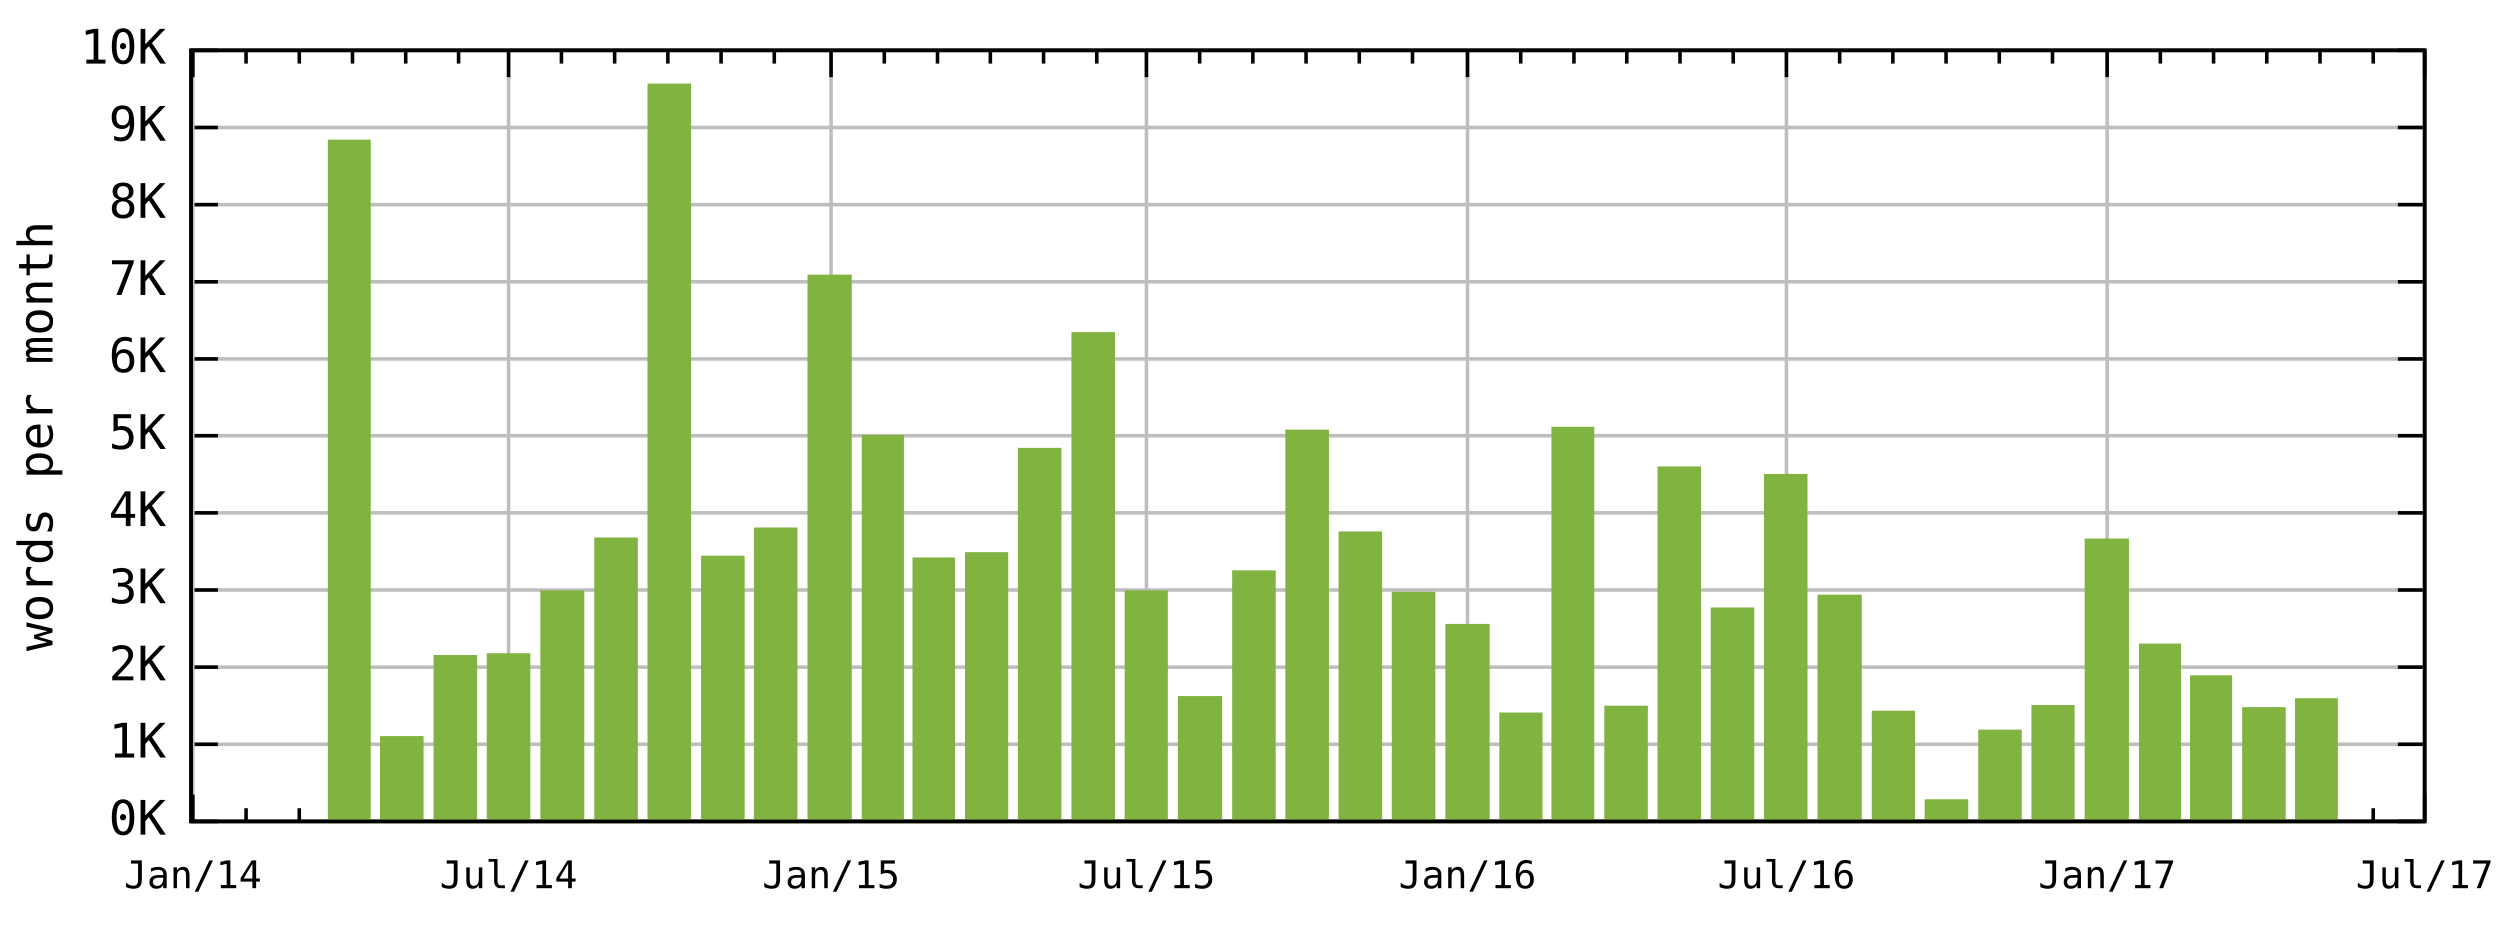
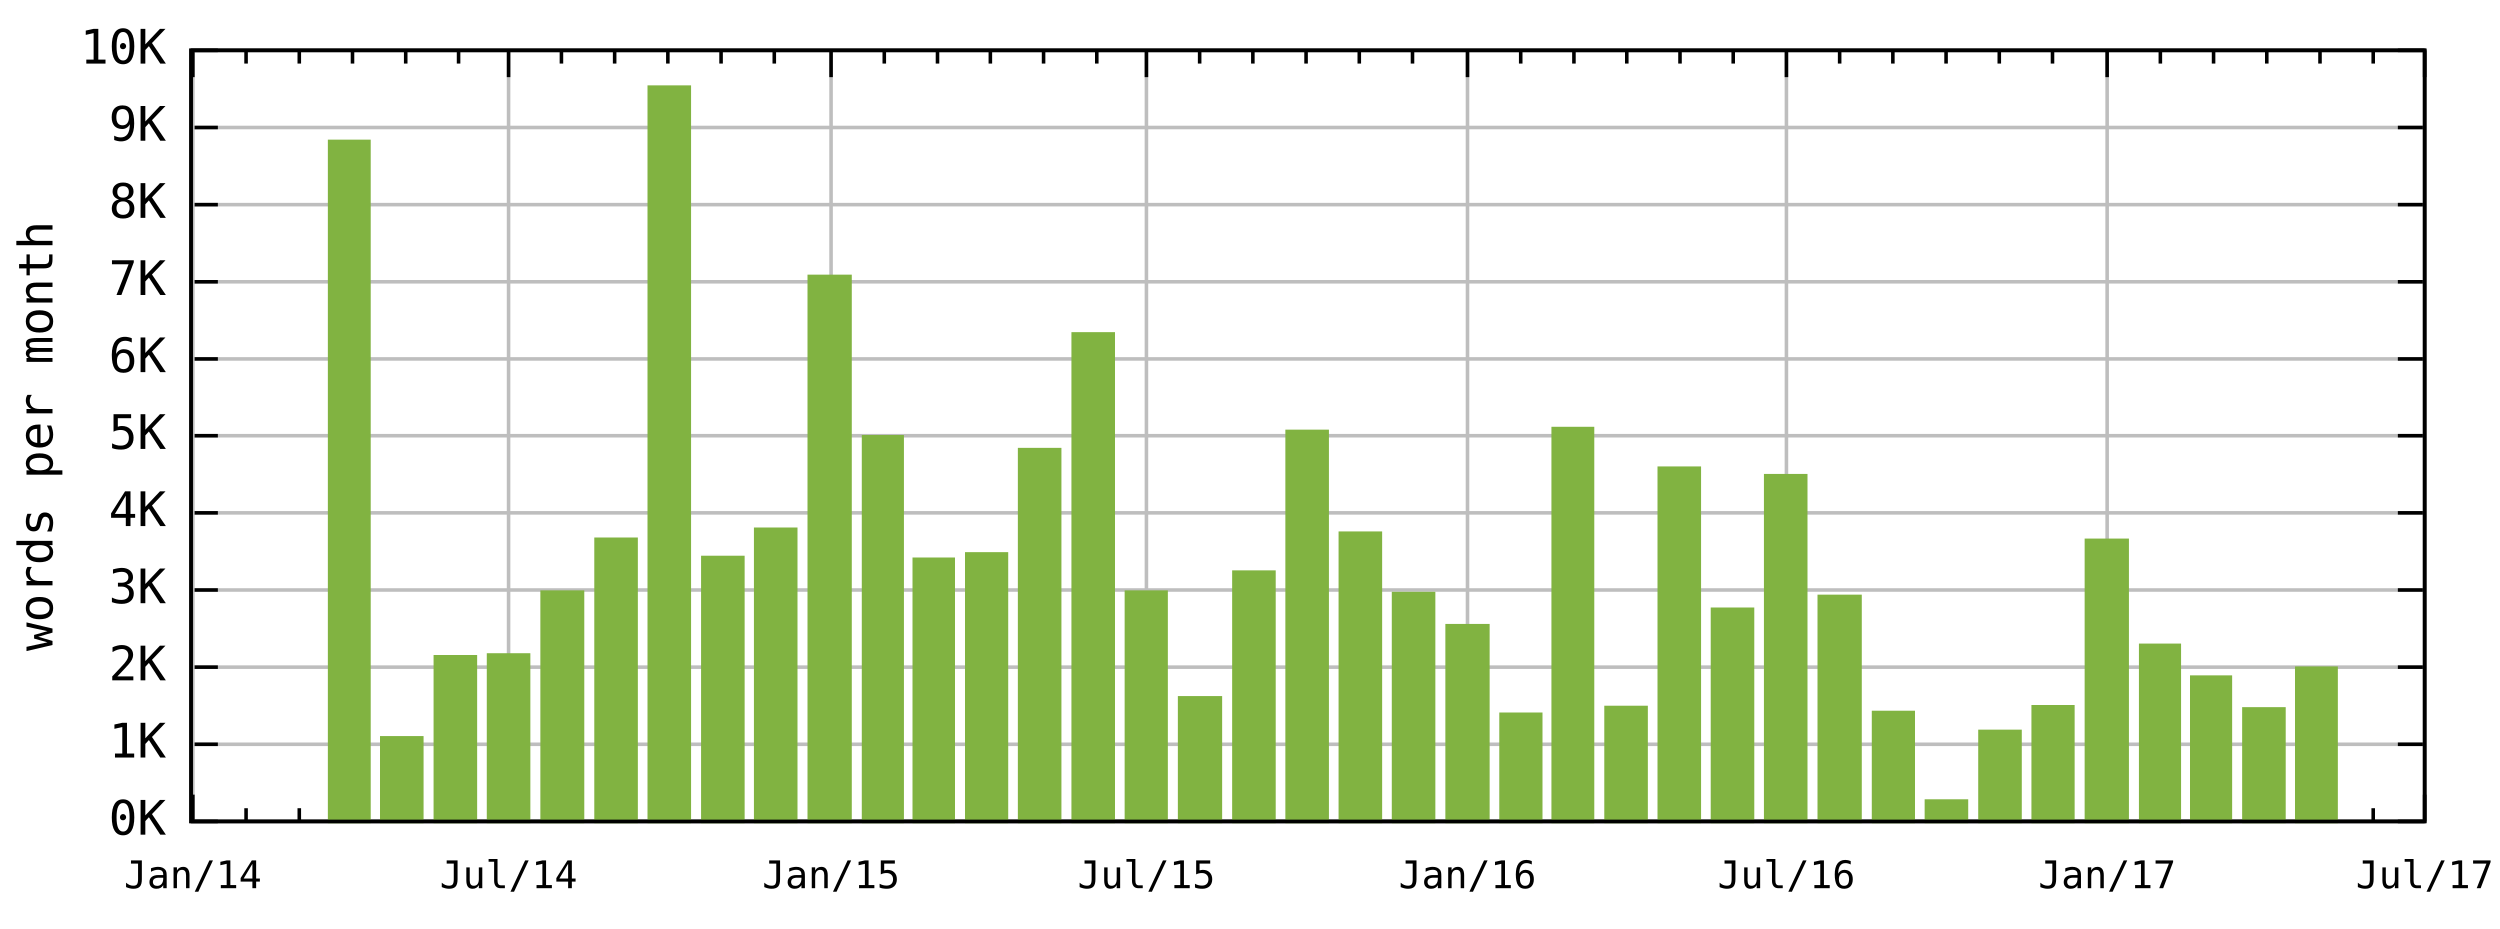
<svg xmlns="http://www.w3.org/2000/svg" xmlns:xlink="http://www.w3.org/1999/xlink" width="700" height="260" viewBox="0 0 700 260">
  <defs>
    <circle id="gpDot" r="0.5" stroke-width="0.5" />
    <path id="gpPt0" stroke-width="0.267" stroke="currentColor" d="M-1,0 h2 M0,-1 v2" />
    <path id="gpPt1" stroke-width="0.267" stroke="currentColor" d="M-1,-1 L1,1 M1,-1 L-1,1" />
    <path id="gpPt2" stroke-width="0.267" stroke="currentColor" d="M-1,0 L1,0 M0,-1 L0,1 M-1,-1 L1,1 M-1,1 L1,-1" />
    <rect id="gpPt3" stroke-width="0.267" stroke="currentColor" x="-1" y="-1" width="2" height="2" />
    <rect id="gpPt4" stroke-width="0.267" stroke="currentColor" fill="currentColor" x="-1" y="-1" width="2" height="2" />
    <circle id="gpPt5" stroke-width="0.267" stroke="currentColor" cx="0" cy="0" r="1" />
    <use xlink:href="#gpPt5" id="gpPt6" fill="currentColor" stroke="none" />
    <path id="gpPt7" stroke-width="0.267" stroke="currentColor" d="M0,-1.33 L-1.33,0.67 L1.33,0.67 z" />
    <use xlink:href="#gpPt7" id="gpPt8" fill="currentColor" stroke="none" />
    <use xlink:href="#gpPt7" id="gpPt9" stroke="currentColor" transform="rotate(180)" />
    <use xlink:href="#gpPt9" id="gpPt10" fill="currentColor" stroke="none" />
    <use xlink:href="#gpPt3" id="gpPt11" stroke="currentColor" transform="rotate(45)" />
    <use xlink:href="#gpPt11" id="gpPt12" fill="currentColor" stroke="none" />
  </defs>
  <g style="fill:none; color:white; stroke:currentColor; stroke-width:1.00; stroke-linecap:butt; stroke-linejoin:miter">
</g>
  <g style="fill:none; color:black; stroke:currentColor; stroke-width:1.00; stroke-linecap:butt; stroke-linejoin:miter">
</g>
  <g style="fill:none; color:gray; stroke:currentColor; stroke-width:1.00; stroke-linecap:butt; stroke-linejoin:miter">
    <path stroke="rgb(190, 190, 190)" d="M53.5,230.0 L678.9,230.0 " />
  </g>
  <g style="fill:none; color:black; stroke:currentColor; stroke-width:1.00; stroke-linecap:butt; stroke-linejoin:miter">
    <path d="M53.5,230.0 L61.0,230.0 M678.9,230.0 L671.4,230.0 " />
    <g transform="translate(46.5,233.7)" style="stroke:none; fill:rgb(0,0,0); font-family:monospace; font-size:10.00pt; text-anchor:end">
      <text>0K</text>
    </g>
  </g>
  <g style="fill:none; color:gray; stroke:currentColor; stroke-width:1.00; stroke-linecap:butt; stroke-linejoin:miter">
    <path stroke="rgb(190, 190, 190)" d="M53.5,208.4 L678.9,208.4 " />
  </g>
  <g style="fill:none; color:black; stroke:currentColor; stroke-width:1.00; stroke-linecap:butt; stroke-linejoin:miter">
    <path d="M53.5,208.4 L61.0,208.4 M678.9,208.4 L671.4,208.4 " />
    <g transform="translate(46.5,212.1)" style="stroke:none; fill:rgb(0,0,0); font-family:monospace; font-size:10.00pt; text-anchor:end">
      <text>1K</text>
    </g>
  </g>
  <g style="fill:none; color:gray; stroke:currentColor; stroke-width:1.00; stroke-linecap:butt; stroke-linejoin:miter">
    <path stroke="rgb(190, 190, 190)" d="M53.5,186.8 L678.9,186.8 " />
  </g>
  <g style="fill:none; color:black; stroke:currentColor; stroke-width:1.00; stroke-linecap:butt; stroke-linejoin:miter">
    <path d="M53.5,186.8 L61.0,186.8 M678.9,186.8 L671.4,186.8 " />
    <g transform="translate(46.5,190.5)" style="stroke:none; fill:rgb(0,0,0); font-family:monospace; font-size:10.00pt; text-anchor:end">
      <text>2K</text>
    </g>
  </g>
  <g style="fill:none; color:gray; stroke:currentColor; stroke-width:1.00; stroke-linecap:butt; stroke-linejoin:miter">
    <path stroke="rgb(190, 190, 190)" d="M53.5,165.2 L678.9,165.2 " />
  </g>
  <g style="fill:none; color:black; stroke:currentColor; stroke-width:1.00; stroke-linecap:butt; stroke-linejoin:miter">
    <path d="M53.5,165.2 L61.0,165.2 M678.9,165.2 L671.4,165.2 " />
    <g transform="translate(46.5,168.9)" style="stroke:none; fill:rgb(0,0,0); font-family:monospace; font-size:10.00pt; text-anchor:end">
      <text>3K</text>
    </g>
  </g>
  <g style="fill:none; color:gray; stroke:currentColor; stroke-width:1.00; stroke-linecap:butt; stroke-linejoin:miter">
    <path stroke="rgb(190, 190, 190)" d="M53.5,143.6 L678.9,143.6 " />
  </g>
  <g style="fill:none; color:black; stroke:currentColor; stroke-width:1.00; stroke-linecap:butt; stroke-linejoin:miter">
    <path d="M53.5,143.6 L61.0,143.6 M678.9,143.6 L671.4,143.6 " />
    <g transform="translate(46.5,147.3)" style="stroke:none; fill:rgb(0,0,0); font-family:monospace; font-size:10.00pt; text-anchor:end">
      <text>4K</text>
    </g>
  </g>
  <g style="fill:none; color:gray; stroke:currentColor; stroke-width:1.00; stroke-linecap:butt; stroke-linejoin:miter">
    <path stroke="rgb(190, 190, 190)" d="M53.5,122.0 L678.9,122.0 " />
  </g>
  <g style="fill:none; color:black; stroke:currentColor; stroke-width:1.00; stroke-linecap:butt; stroke-linejoin:miter">
    <path d="M53.5,122.0 L61.0,122.0 M678.9,122.0 L671.4,122.0 " />
    <g transform="translate(46.5,125.7)" style="stroke:none; fill:rgb(0,0,0); font-family:monospace; font-size:10.00pt; text-anchor:end">
      <text>5K</text>
    </g>
  </g>
  <g style="fill:none; color:gray; stroke:currentColor; stroke-width:1.00; stroke-linecap:butt; stroke-linejoin:miter">
    <path stroke="rgb(190, 190, 190)" d="M53.5,100.5 L678.9,100.5 " />
  </g>
  <g style="fill:none; color:black; stroke:currentColor; stroke-width:1.00; stroke-linecap:butt; stroke-linejoin:miter">
    <path d="M53.5,100.5 L61.0,100.5 M678.9,100.5 L671.4,100.5 " />
    <g transform="translate(46.5,104.2)" style="stroke:none; fill:rgb(0,0,0); font-family:monospace; font-size:10.00pt; text-anchor:end">
      <text>6K</text>
    </g>
  </g>
  <g style="fill:none; color:gray; stroke:currentColor; stroke-width:1.00; stroke-linecap:butt; stroke-linejoin:miter">
    <path stroke="rgb(190, 190, 190)" d="M53.5,78.9 L678.9,78.9 " />
  </g>
  <g style="fill:none; color:black; stroke:currentColor; stroke-width:1.00; stroke-linecap:butt; stroke-linejoin:miter">
    <path d="M53.5,78.9 L61.0,78.9 M678.9,78.9 L671.4,78.9 " />
    <g transform="translate(46.5,82.6)" style="stroke:none; fill:rgb(0,0,0); font-family:monospace; font-size:10.00pt; text-anchor:end">
      <text>7K</text>
    </g>
  </g>
  <g style="fill:none; color:gray; stroke:currentColor; stroke-width:1.00; stroke-linecap:butt; stroke-linejoin:miter">
    <path stroke="rgb(190, 190, 190)" d="M53.5,57.3 L678.9,57.3 " />
  </g>
  <g style="fill:none; color:black; stroke:currentColor; stroke-width:1.00; stroke-linecap:butt; stroke-linejoin:miter">
    <path d="M53.5,57.3 L61.0,57.3 M678.9,57.3 L671.4,57.3 " />
    <g transform="translate(46.5,61.0)" style="stroke:none; fill:rgb(0,0,0); font-family:monospace; font-size:10.00pt; text-anchor:end">
      <text>8K</text>
    </g>
  </g>
  <g style="fill:none; color:gray; stroke:currentColor; stroke-width:1.00; stroke-linecap:butt; stroke-linejoin:miter">
    <path stroke="rgb(190, 190, 190)" d="M53.5,35.7 L678.9,35.7 " />
  </g>
  <g style="fill:none; color:black; stroke:currentColor; stroke-width:1.00; stroke-linecap:butt; stroke-linejoin:miter">
    <path d="M53.5,35.7 L61.0,35.7 M678.9,35.7 L671.4,35.7 " />
    <g transform="translate(46.5,39.4)" style="stroke:none; fill:rgb(0,0,0); font-family:monospace; font-size:10.00pt; text-anchor:end">
      <text>9K</text>
    </g>
  </g>
  <g style="fill:none; color:gray; stroke:currentColor; stroke-width:1.00; stroke-linecap:butt; stroke-linejoin:miter">
    <path stroke="rgb(190, 190, 190)" d="M53.5,14.1 L678.9,14.1 " />
  </g>
  <g style="fill:none; color:black; stroke:currentColor; stroke-width:1.00; stroke-linecap:butt; stroke-linejoin:miter">
    <path d="M53.5,14.1 L61.0,14.1 M678.9,14.1 L671.4,14.1 " />
    <g transform="translate(46.5,17.8)" style="stroke:none; fill:rgb(0,0,0); font-family:monospace; font-size:10.00pt; text-anchor:end">
      <text>10K</text>
    </g>
  </g>
  <g style="fill:none; color:gray; stroke:currentColor; stroke-width:1.00; stroke-linecap:butt; stroke-linejoin:miter">
    <path stroke="rgb(190, 190, 190)" d="M54.0,230.0 L54.0,14.1 " />
  </g>
  <g style="fill:none; color:black; stroke:currentColor; stroke-width:1.00; stroke-linecap:butt; stroke-linejoin:miter">
    <path d="M54.0,230.0 L54.0,222.5 M54.0,14.1 L54.0,21.6 " />
    <g transform="translate(54.0,248.7)" style="stroke:none; fill:rgb(0,0,0); font-family:monospace; font-size:8.00pt; text-anchor:middle">
      <text>Jan/14</text>
    </g>
    <path d="M68.9,230.0 L68.9,226.3 M68.9,14.1 L68.9,17.8 M83.8,230.0 L83.8,226.3 M83.8,14.1 L83.8,17.8    M98.7,230.0 L98.7,226.3 M98.7,14.1 L98.7,17.8 M113.6,230.0 L113.6,226.3 M113.6,14.1 L113.6,17.8    M128.4,230.0 L128.4,226.3 M128.4,14.1 L128.4,17.8 " />
  </g>
  <g style="fill:none; color:gray; stroke:currentColor; stroke-width:1.00; stroke-linecap:butt; stroke-linejoin:miter">
    <path stroke="rgb(190, 190, 190)" d="M142.4,230.0 L142.4,14.1 " />
  </g>
  <g style="fill:none; color:black; stroke:currentColor; stroke-width:1.00; stroke-linecap:butt; stroke-linejoin:miter">
    <path d="M142.4,230.0 L142.4,222.5 M142.4,14.1 L142.4,21.6 " />
    <g transform="translate(142.4,248.7)" style="stroke:none; fill:rgb(0,0,0); font-family:monospace; font-size:8.00pt; text-anchor:middle">
      <text>Jul/14</text>
    </g>
    <path d="M157.2,230.0 L157.2,226.3 M157.2,14.1 L157.2,17.8 M172.1,230.0 L172.1,226.3 M172.1,14.1 L172.1,17.8    M187.0,230.0 L187.0,226.3 M187.0,14.1 L187.0,17.8 M201.9,230.0 L201.9,226.3 M201.9,14.1 L201.9,17.8    M216.8,230.0 L216.8,226.3 M216.8,14.1 L216.8,17.8 " />
  </g>
  <g style="fill:none; color:gray; stroke:currentColor; stroke-width:1.00; stroke-linecap:butt; stroke-linejoin:miter">
    <path stroke="rgb(190, 190, 190)" d="M232.7,230.0 L232.7,14.1 " />
  </g>
  <g style="fill:none; color:black; stroke:currentColor; stroke-width:1.00; stroke-linecap:butt; stroke-linejoin:miter">
    <path d="M232.7,230.0 L232.7,222.5 M232.7,14.1 L232.7,21.6 " />
    <g transform="translate(232.7,248.7)" style="stroke:none; fill:rgb(0,0,0); font-family:monospace; font-size:8.00pt; text-anchor:middle">
      <text>Jan/15</text>
    </g>
    <path d="M247.6,230.0 L247.6,226.3 M247.6,14.1 L247.6,17.8 M262.5,230.0 L262.5,226.3 M262.5,14.1 L262.5,17.8    M277.3,230.0 L277.3,226.3 M277.3,14.1 L277.3,17.8 M292.2,230.0 L292.2,226.3 M292.2,14.1 L292.2,17.8    M307.1,230.0 L307.1,226.3 M307.1,14.1 L307.1,17.8 " />
  </g>
  <g style="fill:none; color:gray; stroke:currentColor; stroke-width:1.00; stroke-linecap:butt; stroke-linejoin:miter">
    <path stroke="rgb(190, 190, 190)" d="M321.0,230.0 L321.0,14.1 " />
  </g>
  <g style="fill:none; color:black; stroke:currentColor; stroke-width:1.00; stroke-linecap:butt; stroke-linejoin:miter">
    <path d="M321.0,230.0 L321.0,222.5 M321.0,14.1 L321.0,21.6 " />
    <g transform="translate(321.0,248.7)" style="stroke:none; fill:rgb(0,0,0); font-family:monospace; font-size:8.00pt; text-anchor:middle">
      <text>Jul/15</text>
    </g>
    <path d="M335.9,230.0 L335.9,226.3 M335.9,14.1 L335.9,17.8 M350.8,230.0 L350.8,226.3 M350.8,14.1 L350.8,17.8    M365.7,230.0 L365.7,226.3 M365.7,14.1 L365.7,17.8 M380.6,230.0 L380.6,226.3 M380.6,14.1 L380.6,17.8    M395.5,230.0 L395.5,226.3 M395.5,14.1 L395.5,17.8 " />
  </g>
  <g style="fill:none; color:gray; stroke:currentColor; stroke-width:1.00; stroke-linecap:butt; stroke-linejoin:miter">
    <path stroke="rgb(190, 190, 190)" d="M410.9,230.0 L410.9,14.1 " />
  </g>
  <g style="fill:none; color:black; stroke:currentColor; stroke-width:1.00; stroke-linecap:butt; stroke-linejoin:miter">
    <path d="M410.9,230.0 L410.9,222.5 M410.9,14.1 L410.9,21.6 " />
    <g transform="translate(410.9,248.7)" style="stroke:none; fill:rgb(0,0,0); font-family:monospace; font-size:8.00pt; text-anchor:middle">
      <text>Jan/16</text>
    </g>
    <path d="M425.8,230.0 L425.8,226.3 M425.8,14.1 L425.8,17.8 M440.7,230.0 L440.7,226.3 M440.7,14.1 L440.7,17.8    M455.5,230.0 L455.5,226.3 M455.5,14.1 L455.5,17.8 M470.4,230.0 L470.4,226.3 M470.4,14.1 L470.4,17.8    M485.3,230.0 L485.3,226.3 M485.3,14.1 L485.3,17.8 " />
  </g>
  <g style="fill:none; color:gray; stroke:currentColor; stroke-width:1.00; stroke-linecap:butt; stroke-linejoin:miter">
    <path stroke="rgb(190, 190, 190)" d="M500.2,230.0 L500.2,14.1 " />
  </g>
  <g style="fill:none; color:black; stroke:currentColor; stroke-width:1.00; stroke-linecap:butt; stroke-linejoin:miter">
    <path d="M500.2,230.0 L500.2,222.5 M500.2,14.1 L500.2,21.6 " />
    <g transform="translate(500.2,248.7)" style="stroke:none; fill:rgb(0,0,0); font-family:monospace; font-size:8.00pt; text-anchor:middle">
      <text>Jul/16</text>
    </g>
    <path d="M515.1,230.0 L515.1,226.3 M515.1,14.1 L515.1,17.8 M530.0,230.0 L530.0,226.3 M530.0,14.1 L530.0,17.8    M544.9,230.0 L544.9,226.3 M544.9,14.1 L544.9,17.8 M559.8,230.0 L559.8,226.3 M559.8,14.1 L559.8,17.8    M574.7,230.0 L574.7,226.3 M574.7,14.1 L574.7,17.8 " />
  </g>
  <g style="fill:none; color:gray; stroke:currentColor; stroke-width:1.00; stroke-linecap:butt; stroke-linejoin:miter">
    <path stroke="rgb(190, 190, 190)" d="M590.0,230.0 L590.0,14.1 " />
  </g>
  <g style="fill:none; color:black; stroke:currentColor; stroke-width:1.00; stroke-linecap:butt; stroke-linejoin:miter">
    <path d="M590.0,230.0 L590.0,222.5 M590.0,14.1 L590.0,21.6 " />
    <g transform="translate(590.0,248.7)" style="stroke:none; fill:rgb(0,0,0); font-family:monospace; font-size:8.00pt; text-anchor:middle">
      <text>Jan/17</text>
    </g>
    <path d="M604.9,230.0 L604.9,226.3 M604.9,14.1 L604.9,17.8 M619.8,230.0 L619.8,226.3 M619.8,14.1 L619.8,17.8    M634.7,230.0 L634.7,226.3 M634.7,14.1 L634.7,17.8 M649.6,230.0 L649.6,226.3 M649.6,14.1 L649.6,17.8    M664.5,230.0 L664.5,226.3 M664.5,14.1 L664.5,17.8 " />
  </g>
  <g style="fill:none; color:gray; stroke:currentColor; stroke-width:1.00; stroke-linecap:butt; stroke-linejoin:miter">
    <path stroke="rgb(190, 190, 190)" d="M678.9,230.0 L678.9,14.1 " />
  </g>
  <g style="fill:none; color:black; stroke:currentColor; stroke-width:1.00; stroke-linecap:butt; stroke-linejoin:miter">
    <path d="M678.9,230.0 L678.9,222.5 M678.9,14.1 L678.9,21.6 " />
    <g transform="translate(678.9,248.7)" style="stroke:none; fill:rgb(0,0,0); font-family:monospace; font-size:8.00pt; text-anchor:middle">
      <text>Jul/17</text>
    </g>
    <path d="M53.5,14.1 L53.5,230.0 L678.9,230.0 L678.9,14.1 L53.5,14.1 Z " />
    <g transform="translate(14.7,122.1) rotate(270)" style="stroke:none; fill:rgb(0,0,0); font-family:monospace; font-size:10.00pt; text-anchor:middle">
      <text>words per month</text>
    </g>
  </g>
  <a xlink:title="Plot #1">
    <g style="fill:none; color:red; stroke:currentColor; stroke-width:1.00; stroke-linecap:butt; stroke-linejoin:miter">
      <g style="stroke:none; shape-rendering:crispEdges">
        <polygon fill="rgb(129, 179,  65)" points="92.3,230.0 103.4,230.0 103.4,39.5 92.3,39.5 " />
      </g>
      <path stroke="rgb(129, 179,  65)" d="M92.3,230.0 L92.3,39.6 L103.3,39.6 L103.3,230.0 L92.3,230.0 Z " />
      <g style="stroke:none; shape-rendering:crispEdges">
        <polygon fill="rgb(129, 179,  65)" points="106.9,230.0 118.2,230.0 118.2,206.5 106.9,206.5 " />
      </g>
      <path stroke="rgb(129, 179,  65)" d="M106.9,230.0 L106.9,206.6 L118.1,206.6 L118.1,230.0 L106.9,230.0 Z " />
      <g style="stroke:none; shape-rendering:crispEdges">
        <polygon fill="rgb(129, 179,  65)" points="121.9,230.0 133.2,230.0 133.2,183.8 121.9,183.8 " />
      </g>
      <path stroke="rgb(129, 179,  65)" d="M121.9,230.0 L121.9,183.9 L133.1,183.9 L133.1,230.0 L121.9,230.0 Z " />
      <g style="stroke:none; shape-rendering:crispEdges">
        <polygon fill="rgb(129, 179,  65)" points="136.8,230.0 148.1,230.0 148.1,183.3 136.8,183.3 " />
      </g>
      <path stroke="rgb(129, 179,  65)" d="M136.8,230.0 L136.8,183.4 L148.0,183.4 L148.0,230.0 L136.8,230.0 Z " />
      <g style="stroke:none; shape-rendering:crispEdges">
        <polygon fill="rgb(129, 179,  65)" points="151.8,230.0 163.2,230.0 163.2,165.7 151.8,165.7 " />
      </g>
      <path stroke="rgb(129, 179,  65)" d="M151.8,230.0 L151.8,165.8 L163.1,165.8 L163.1,230.0 L151.8,230.0 Z " />
      <g style="stroke:none; shape-rendering:crispEdges">
        <polygon fill="rgb(129, 179,  65)" points="166.9,230.0 178.2,230.0 178.2,150.9 166.9,150.9 " />
      </g>
      <path stroke="rgb(129, 179,  65)" d="M166.9,230.0 L166.9,151.0 L178.1,151.0 L178.1,230.0 L166.9,230.0 Z " />
      <g style="stroke:none; shape-rendering:crispEdges">
-         <polygon fill="rgb(129, 179,  65)" points="181.8,230.0 193.1,230.0 193.1,23.8 181.8,23.8 " />
-       </g>
-       <path stroke="rgb(129, 179,  65)" d="M181.8,230.0 L181.8,23.9 L193.0,23.9 L193.0,230.0 L181.8,230.0 Z " />
+         <polygon fill="rgb(129, 179,  65)" points="181.8,230.0 193.1,230.0 193.1,24.3 181.8,24.3 " />
+       </g>
+       <path stroke="rgb(129, 179,  65)" d="M181.8,230.0 L181.8,24.4 L193.0,24.4 L193.0,230.0 L181.8,230.0 Z " />
      <g style="stroke:none; shape-rendering:crispEdges">
        <polygon fill="rgb(129, 179,  65)" points="196.8,230.0 208.1,230.0 208.1,156.0 196.8,156.0 " />
      </g>
      <path stroke="rgb(129, 179,  65)" d="M196.8,230.0 L196.8,156.1 L208.0,156.1 L208.0,230.0 L196.8,230.0 Z " />
      <g style="stroke:none; shape-rendering:crispEdges">
        <polygon fill="rgb(129, 179,  65)" points="211.6,230.0 222.9,230.0 222.9,148.1 211.6,148.1 " />
      </g>
      <path stroke="rgb(129, 179,  65)" d="M211.6,230.0 L211.6,148.2 L222.8,148.2 L222.8,230.0 L211.6,230.0 Z " />
      <g style="stroke:none; shape-rendering:crispEdges">
        <polygon fill="rgb(129, 179,  65)" points="226.6,230.0 238.1,230.0 238.1,77.3 226.6,77.3 " />
      </g>
      <path stroke="rgb(129, 179,  65)" d="M226.6,230.0 L226.6,77.4 L238.0,77.4 L238.0,230.0 L226.6,230.0 Z " />
      <g style="stroke:none; shape-rendering:crispEdges">
        <polygon fill="rgb(129, 179,  65)" points="241.8,230.0 252.7,230.0 252.7,122.2 241.8,122.2 " />
      </g>
      <path stroke="rgb(129, 179,  65)" d="M241.8,230.0 L241.8,122.3 L252.6,122.3 L252.6,230.0 L241.8,230.0 Z " />
      <g style="stroke:none; shape-rendering:crispEdges">
        <polygon fill="rgb(129, 179,  65)" points="256.0,230.0 267.0,230.0 267.0,156.5 256.0,156.5 " />
      </g>
      <path stroke="rgb(129, 179,  65)" d="M256.0,230.0 L256.0,156.6 L266.9,156.6 L266.9,230.0 L256.0,230.0 Z " />
      <g style="stroke:none; shape-rendering:crispEdges">
        <polygon fill="rgb(129, 179,  65)" points="270.7,230.0 281.9,230.0 281.9,155.0 270.7,155.0 " />
      </g>
      <path stroke="rgb(129, 179,  65)" d="M270.7,230.0 L270.7,155.1 L281.8,155.1 L281.8,230.0 L270.7,230.0 Z " />
      <g style="stroke:none; shape-rendering:crispEdges">
        <polygon fill="rgb(129, 179,  65)" points="285.5,230.0 296.8,230.0 296.8,125.8 285.5,125.8 " />
      </g>
      <path stroke="rgb(129, 179,  65)" d="M285.5,230.0 L285.5,125.9 L296.7,125.9 L296.7,230.0 L285.5,230.0 Z " />
      <g style="stroke:none; shape-rendering:crispEdges">
        <polygon fill="rgb(129, 179,  65)" points="300.5,230.0 311.8,230.0 311.8,93.4 300.5,93.4 " />
      </g>
      <path stroke="rgb(129, 179,  65)" d="M300.5,230.0 L300.5,93.5 L311.7,93.5 L311.7,230.0 L300.5,230.0 Z " />
      <g style="stroke:none; shape-rendering:crispEdges">
        <polygon fill="rgb(129, 179,  65)" points="315.4,230.0 326.6,230.0 326.6,165.7 315.4,165.7 " />
      </g>
      <path stroke="rgb(129, 179,  65)" d="M315.4,230.0 L315.4,165.8 L326.5,165.8 L326.5,230.0 L315.4,230.0 Z " />
      <g style="stroke:none; shape-rendering:crispEdges">
        <polygon fill="rgb(129, 179,  65)" points="330.3,230.0 341.8,230.0 341.8,195.3 330.3,195.3 " />
      </g>
      <path stroke="rgb(129, 179,  65)" d="M330.3,230.0 L330.3,195.4 L341.7,195.4 L341.7,230.0 L330.3,230.0 Z " />
      <g style="stroke:none; shape-rendering:crispEdges">
        <polygon fill="rgb(129, 179,  65)" points="345.5,230.0 356.8,230.0 356.8,160.1 345.5,160.1 " />
      </g>
      <path stroke="rgb(129, 179,  65)" d="M345.5,230.0 L345.5,160.2 L356.7,160.2 L356.7,230.0 L345.5,230.0 Z " />
      <g style="stroke:none; shape-rendering:crispEdges">
        <polygon fill="rgb(129, 179,  65)" points="360.4,230.0 371.7,230.0 371.7,120.7 360.4,120.7 " />
      </g>
      <path stroke="rgb(129, 179,  65)" d="M360.4,230.0 L360.4,120.8 L371.6,120.8 L371.6,230.0 L360.4,230.0 Z " />
      <g style="stroke:none; shape-rendering:crispEdges">
        <polygon fill="rgb(129, 179,  65)" points="375.3,230.0 386.6,230.0 386.6,149.2 375.3,149.2 " />
      </g>
      <path stroke="rgb(129, 179,  65)" d="M375.3,230.0 L375.3,149.3 L386.5,149.3 L386.5,230.0 L375.3,230.0 Z " />
      <g style="stroke:none; shape-rendering:crispEdges">
        <polygon fill="rgb(129, 179,  65)" points="390.2,230.0 401.5,230.0 401.5,166.1 390.2,166.1 " />
      </g>
      <path stroke="rgb(129, 179,  65)" d="M390.2,230.0 L390.2,166.2 L401.4,166.2 L401.4,230.0 L390.2,230.0 Z " />
      <g style="stroke:none; shape-rendering:crispEdges">
        <polygon fill="rgb(129, 179,  65)" points="405.2,230.0 416.7,230.0 416.7,175.1 405.2,175.1 " />
      </g>
      <path stroke="rgb(129, 179,  65)" d="M405.2,230.0 L405.2,175.2 L416.6,175.2 L416.6,230.0 L405.2,230.0 Z " />
      <g style="stroke:none; shape-rendering:crispEdges">
        <polygon fill="rgb(129, 179,  65)" points="420.3,230.0 431.5,230.0 431.5,199.9 420.3,199.9 " />
      </g>
      <path stroke="rgb(129, 179,  65)" d="M420.3,230.0 L420.3,200.0 L431.4,200.0 L431.4,230.0 L420.3,230.0 Z " />
      <g style="stroke:none; shape-rendering:crispEdges">
        <polygon fill="rgb(129, 179,  65)" points="434.9,230.0 446.0,230.0 446.0,119.9 434.9,119.9 " />
      </g>
      <path stroke="rgb(129, 179,  65)" d="M434.9,230.0 L434.9,120.0 L445.9,120.0 L445.9,230.0 L434.9,230.0 Z " />
      <g style="stroke:none; shape-rendering:crispEdges">
        <polygon fill="rgb(129, 179,  65)" points="449.7,230.0 461.0,230.0 461.0,198.0 449.7,198.0 " />
      </g>
      <path stroke="rgb(129, 179,  65)" d="M449.7,230.0 L449.7,198.1 L460.9,198.1 L460.9,230.0 L449.7,230.0 Z " />
      <g style="stroke:none; shape-rendering:crispEdges">
        <polygon fill="rgb(129, 179,  65)" points="464.6,230.0 475.9,230.0 475.9,131.0 464.6,131.0 " />
      </g>
      <path stroke="rgb(129, 179,  65)" d="M464.6,230.0 L464.6,131.1 L475.8,131.1 L475.8,230.0 L464.6,230.0 Z " />
      <g style="stroke:none; shape-rendering:crispEdges">
        <polygon fill="rgb(129, 179,  65)" points="479.5,230.0 490.8,230.0 490.8,170.5 479.5,170.5 " />
      </g>
      <path stroke="rgb(129, 179,  65)" d="M479.5,230.0 L479.5,170.6 L490.7,170.6 L490.7,230.0 L479.5,230.0 Z " />
      <g style="stroke:none; shape-rendering:crispEdges">
        <polygon fill="rgb(129, 179,  65)" points="494.4,230.0 505.7,230.0 505.7,133.1 494.4,133.1 " />
      </g>
      <path stroke="rgb(129, 179,  65)" d="M494.4,230.0 L494.4,133.2 L505.6,133.2 L505.6,230.0 L494.4,230.0 Z " />
      <g style="stroke:none; shape-rendering:crispEdges">
        <polygon fill="rgb(129, 179,  65)" points="509.4,230.0 520.9,230.0 520.9,166.9 509.4,166.9 " />
      </g>
      <path stroke="rgb(129, 179,  65)" d="M509.4,230.0 L509.4,167.0 L520.8,167.0 L520.8,230.0 L509.4,230.0 Z " />
      <g style="stroke:none; shape-rendering:crispEdges">
        <polygon fill="rgb(129, 179,  65)" points="524.6,230.0 535.8,230.0 535.8,199.4 524.6,199.4 " />
      </g>
      <path stroke="rgb(129, 179,  65)" d="M524.6,230.0 L524.6,199.5 L535.7,199.5 L535.7,230.0 L524.6,230.0 Z " />
      <g style="stroke:none; shape-rendering:crispEdges">
        <polygon fill="rgb(129, 179,  65)" points="539.4,230.0 550.7,230.0 550.7,224.2 539.4,224.2 " />
      </g>
      <path stroke="rgb(129, 179,  65)" d="M539.4,230.0 L539.4,224.3 L550.6,224.3 L550.6,230.0 L539.4,230.0 Z " />
      <g style="stroke:none; shape-rendering:crispEdges">
        <polygon fill="rgb(129, 179,  65)" points="554.4,230.0 565.7,230.0 565.7,204.7 554.4,204.7 " />
      </g>
      <path stroke="rgb(129, 179,  65)" d="M554.4,230.0 L554.4,204.8 L565.6,204.8 L565.6,230.0 L554.4,230.0 Z " />
      <g style="stroke:none; shape-rendering:crispEdges">
        <polygon fill="rgb(129, 179,  65)" points="569.3,230.0 580.5,230.0 580.5,197.8 569.3,197.8 " />
      </g>
      <path stroke="rgb(129, 179,  65)" d="M569.3,230.0 L569.3,197.9 L580.4,197.9 L580.4,230.0 L569.3,230.0 Z " />
      <g style="stroke:none; shape-rendering:crispEdges">
        <polygon fill="rgb(129, 179,  65)" points="584.2,230.0 595.7,230.0 595.7,151.2 584.2,151.2 " />
      </g>
      <path stroke="rgb(129, 179,  65)" d="M584.2,230.0 L584.2,151.3 L595.6,151.3 L595.6,230.0 L584.2,230.0 Z " />
      <g style="stroke:none; shape-rendering:crispEdges">
        <polygon fill="rgb(129, 179,  65)" points="599.4,230.0 610.3,230.0 610.3,180.6 599.4,180.6 " />
      </g>
      <path stroke="rgb(129, 179,  65)" d="M599.4,230.0 L599.4,180.7 L610.2,180.7 L610.2,230.0 L599.4,230.0 Z " />
      <g style="stroke:none; shape-rendering:crispEdges">
        <polygon fill="rgb(129, 179,  65)" points="613.7,230.0 624.6,230.0 624.6,189.5 613.7,189.5 " />
      </g>
      <path stroke="rgb(129, 179,  65)" d="M613.7,230.0 L613.7,189.6 L624.5,189.6 L624.5,230.0 L613.7,230.0 Z " />
      <g style="stroke:none; shape-rendering:crispEdges">
        <polygon fill="rgb(129, 179,  65)" points="628.3,230.0 639.6,230.0 639.6,198.4 628.3,198.4 " />
      </g>
      <path stroke="rgb(129, 179,  65)" d="M628.3,230.0 L628.3,198.5 L639.5,198.5 L639.5,230.0 L628.3,230.0 Z " />
      <g style="stroke:none; shape-rendering:crispEdges">
-         <polygon fill="rgb(129, 179,  65)" points="643.1,230.0 654.2,230.0 654.2,195.9 643.1,195.9 " />
-       </g>
-       <path stroke="rgb(129, 179,  65)" d="M643.1,230.0 L643.1,196.0 L654.1,196.0 L654.1,230.0 L643.1,230.0 Z " />
+         <polygon fill="rgb(129, 179,  65)" points="643.1,230.0 654.2,230.0 654.2,187.0 643.1,187.0 " />
+       </g>
+       <path stroke="rgb(129, 179,  65)" d="M643.1,230.0 L643.1,187.1 L654.1,187.1 L654.1,230.0 L643.1,230.0 Z " />
    </g>
  </a>
  <g style="fill:none; color:black; stroke:currentColor; stroke-width:1.00; stroke-linecap:butt; stroke-linejoin:miter">
    <path d="M53.5,14.1 L53.5,230.0 L678.9,230.0 L678.9,14.1 L53.5,14.1 Z " />
  </g>
</svg>
